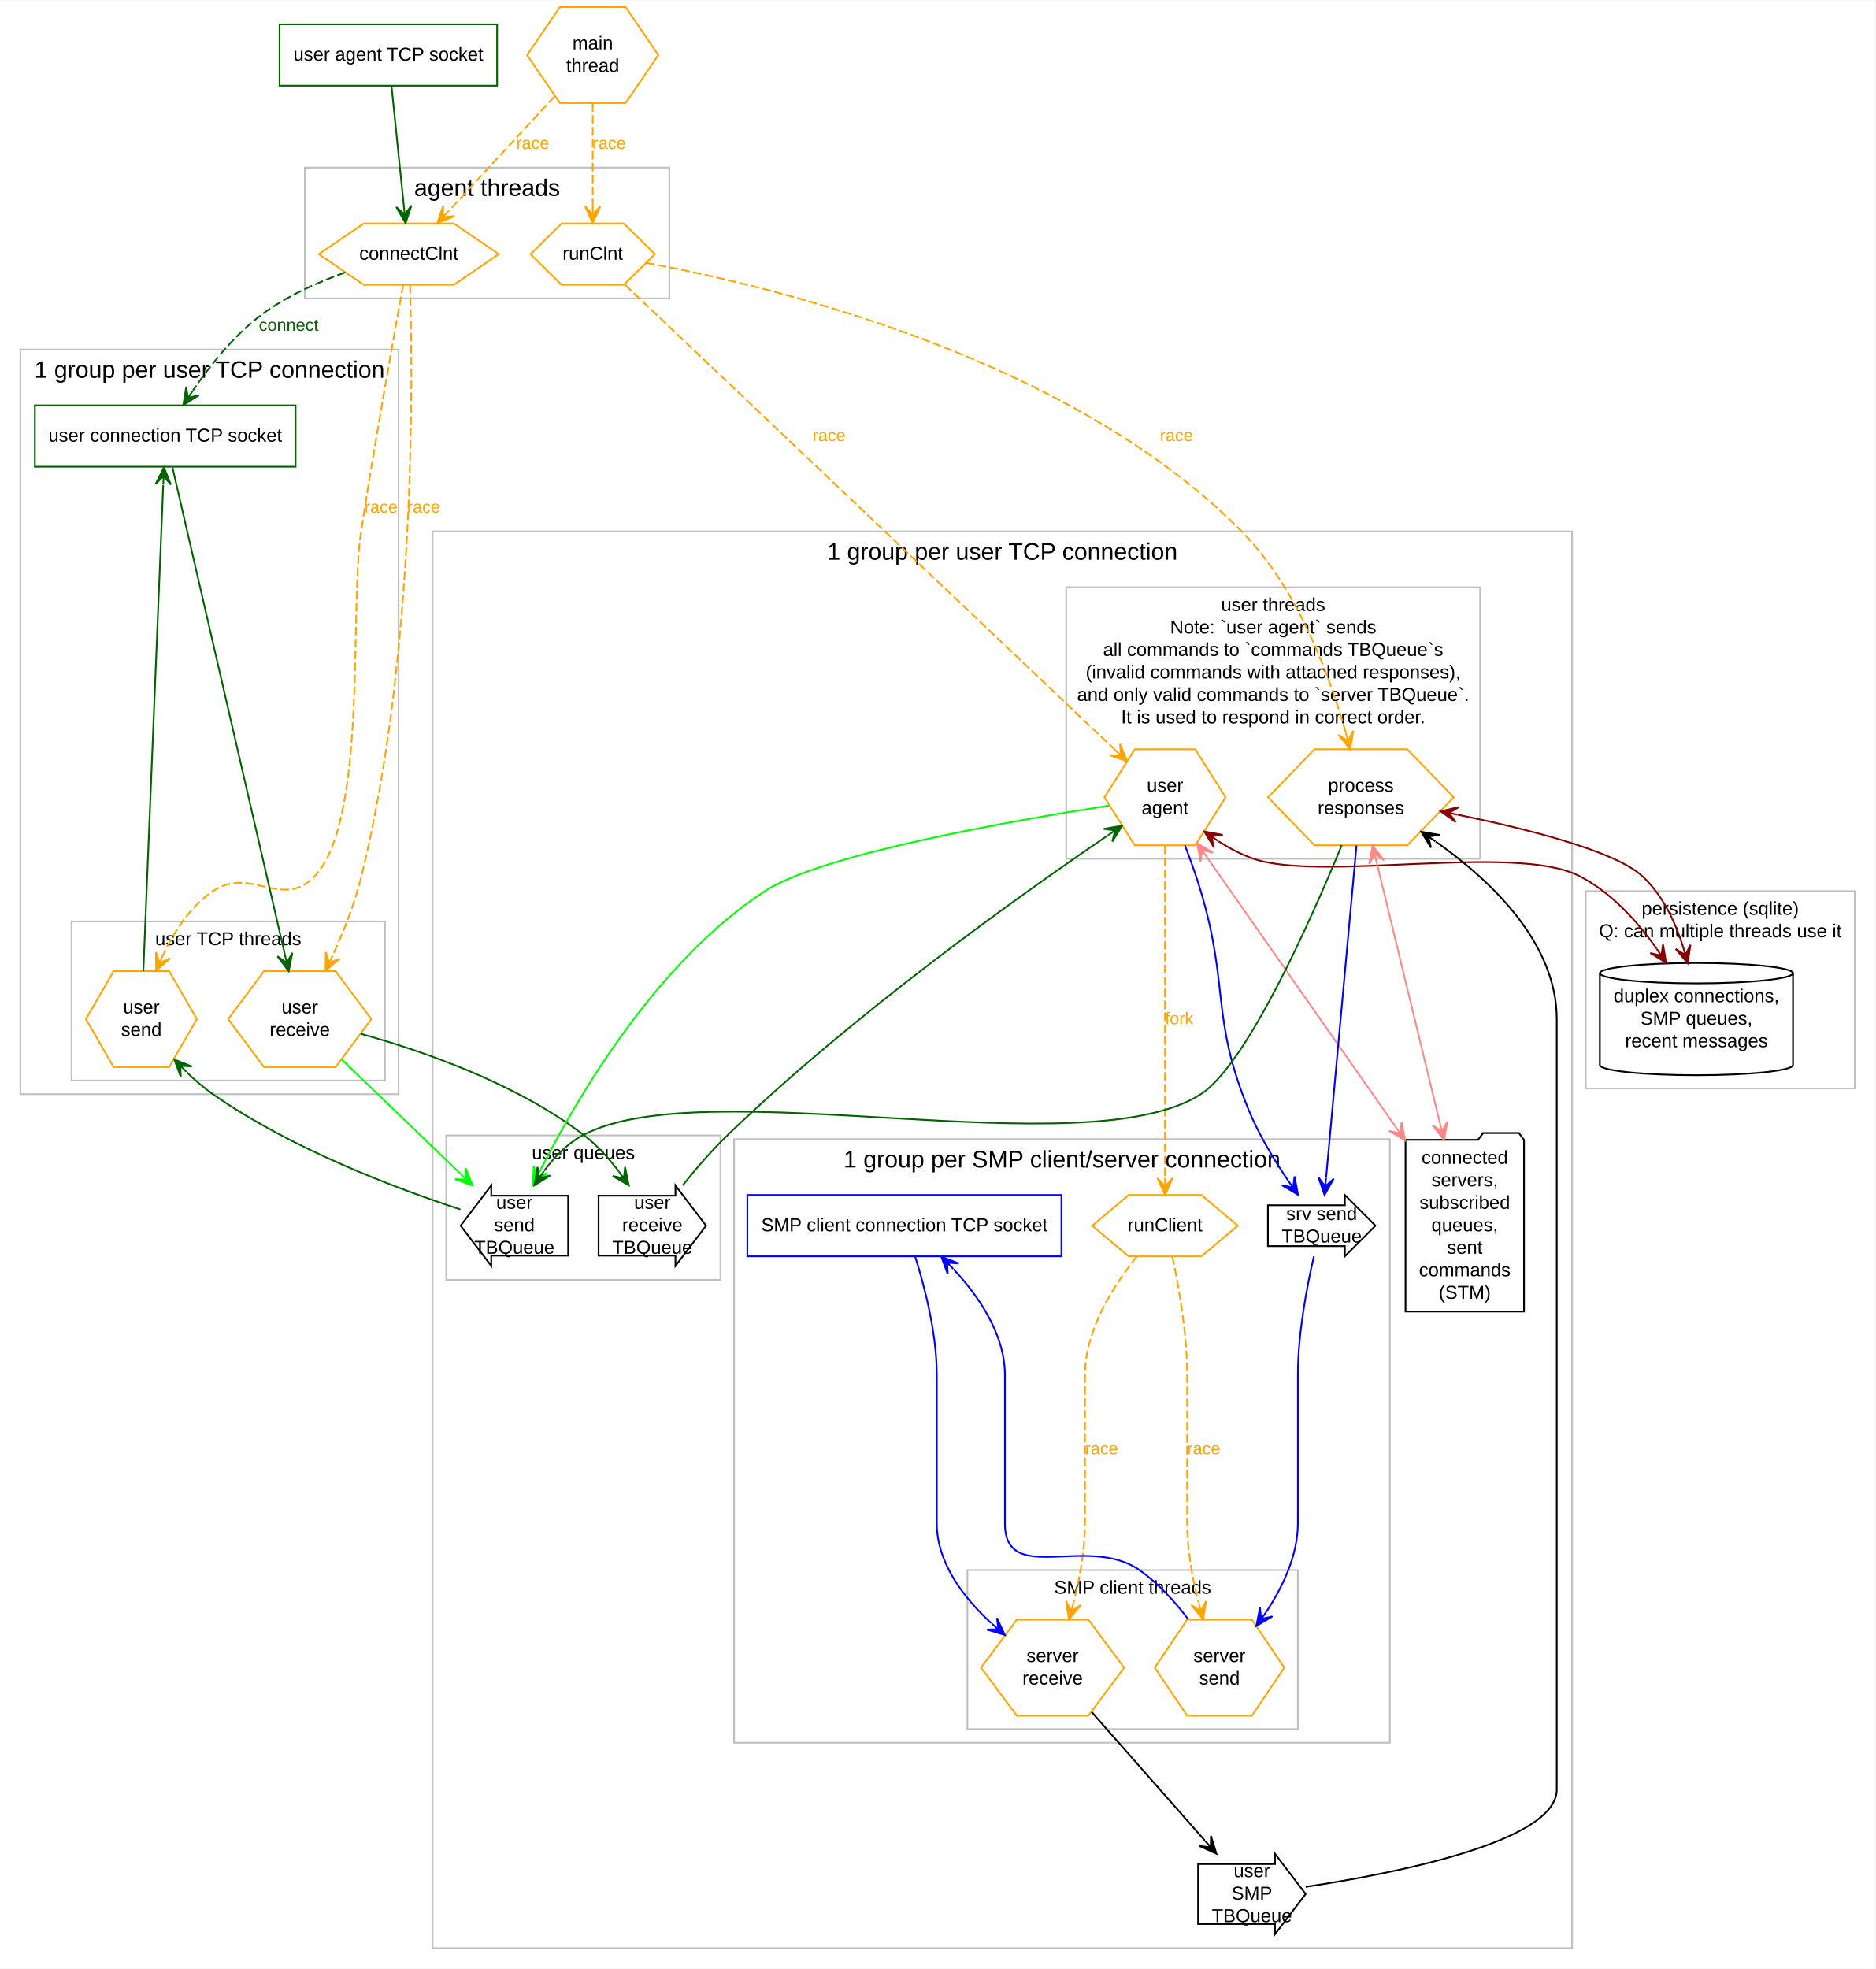
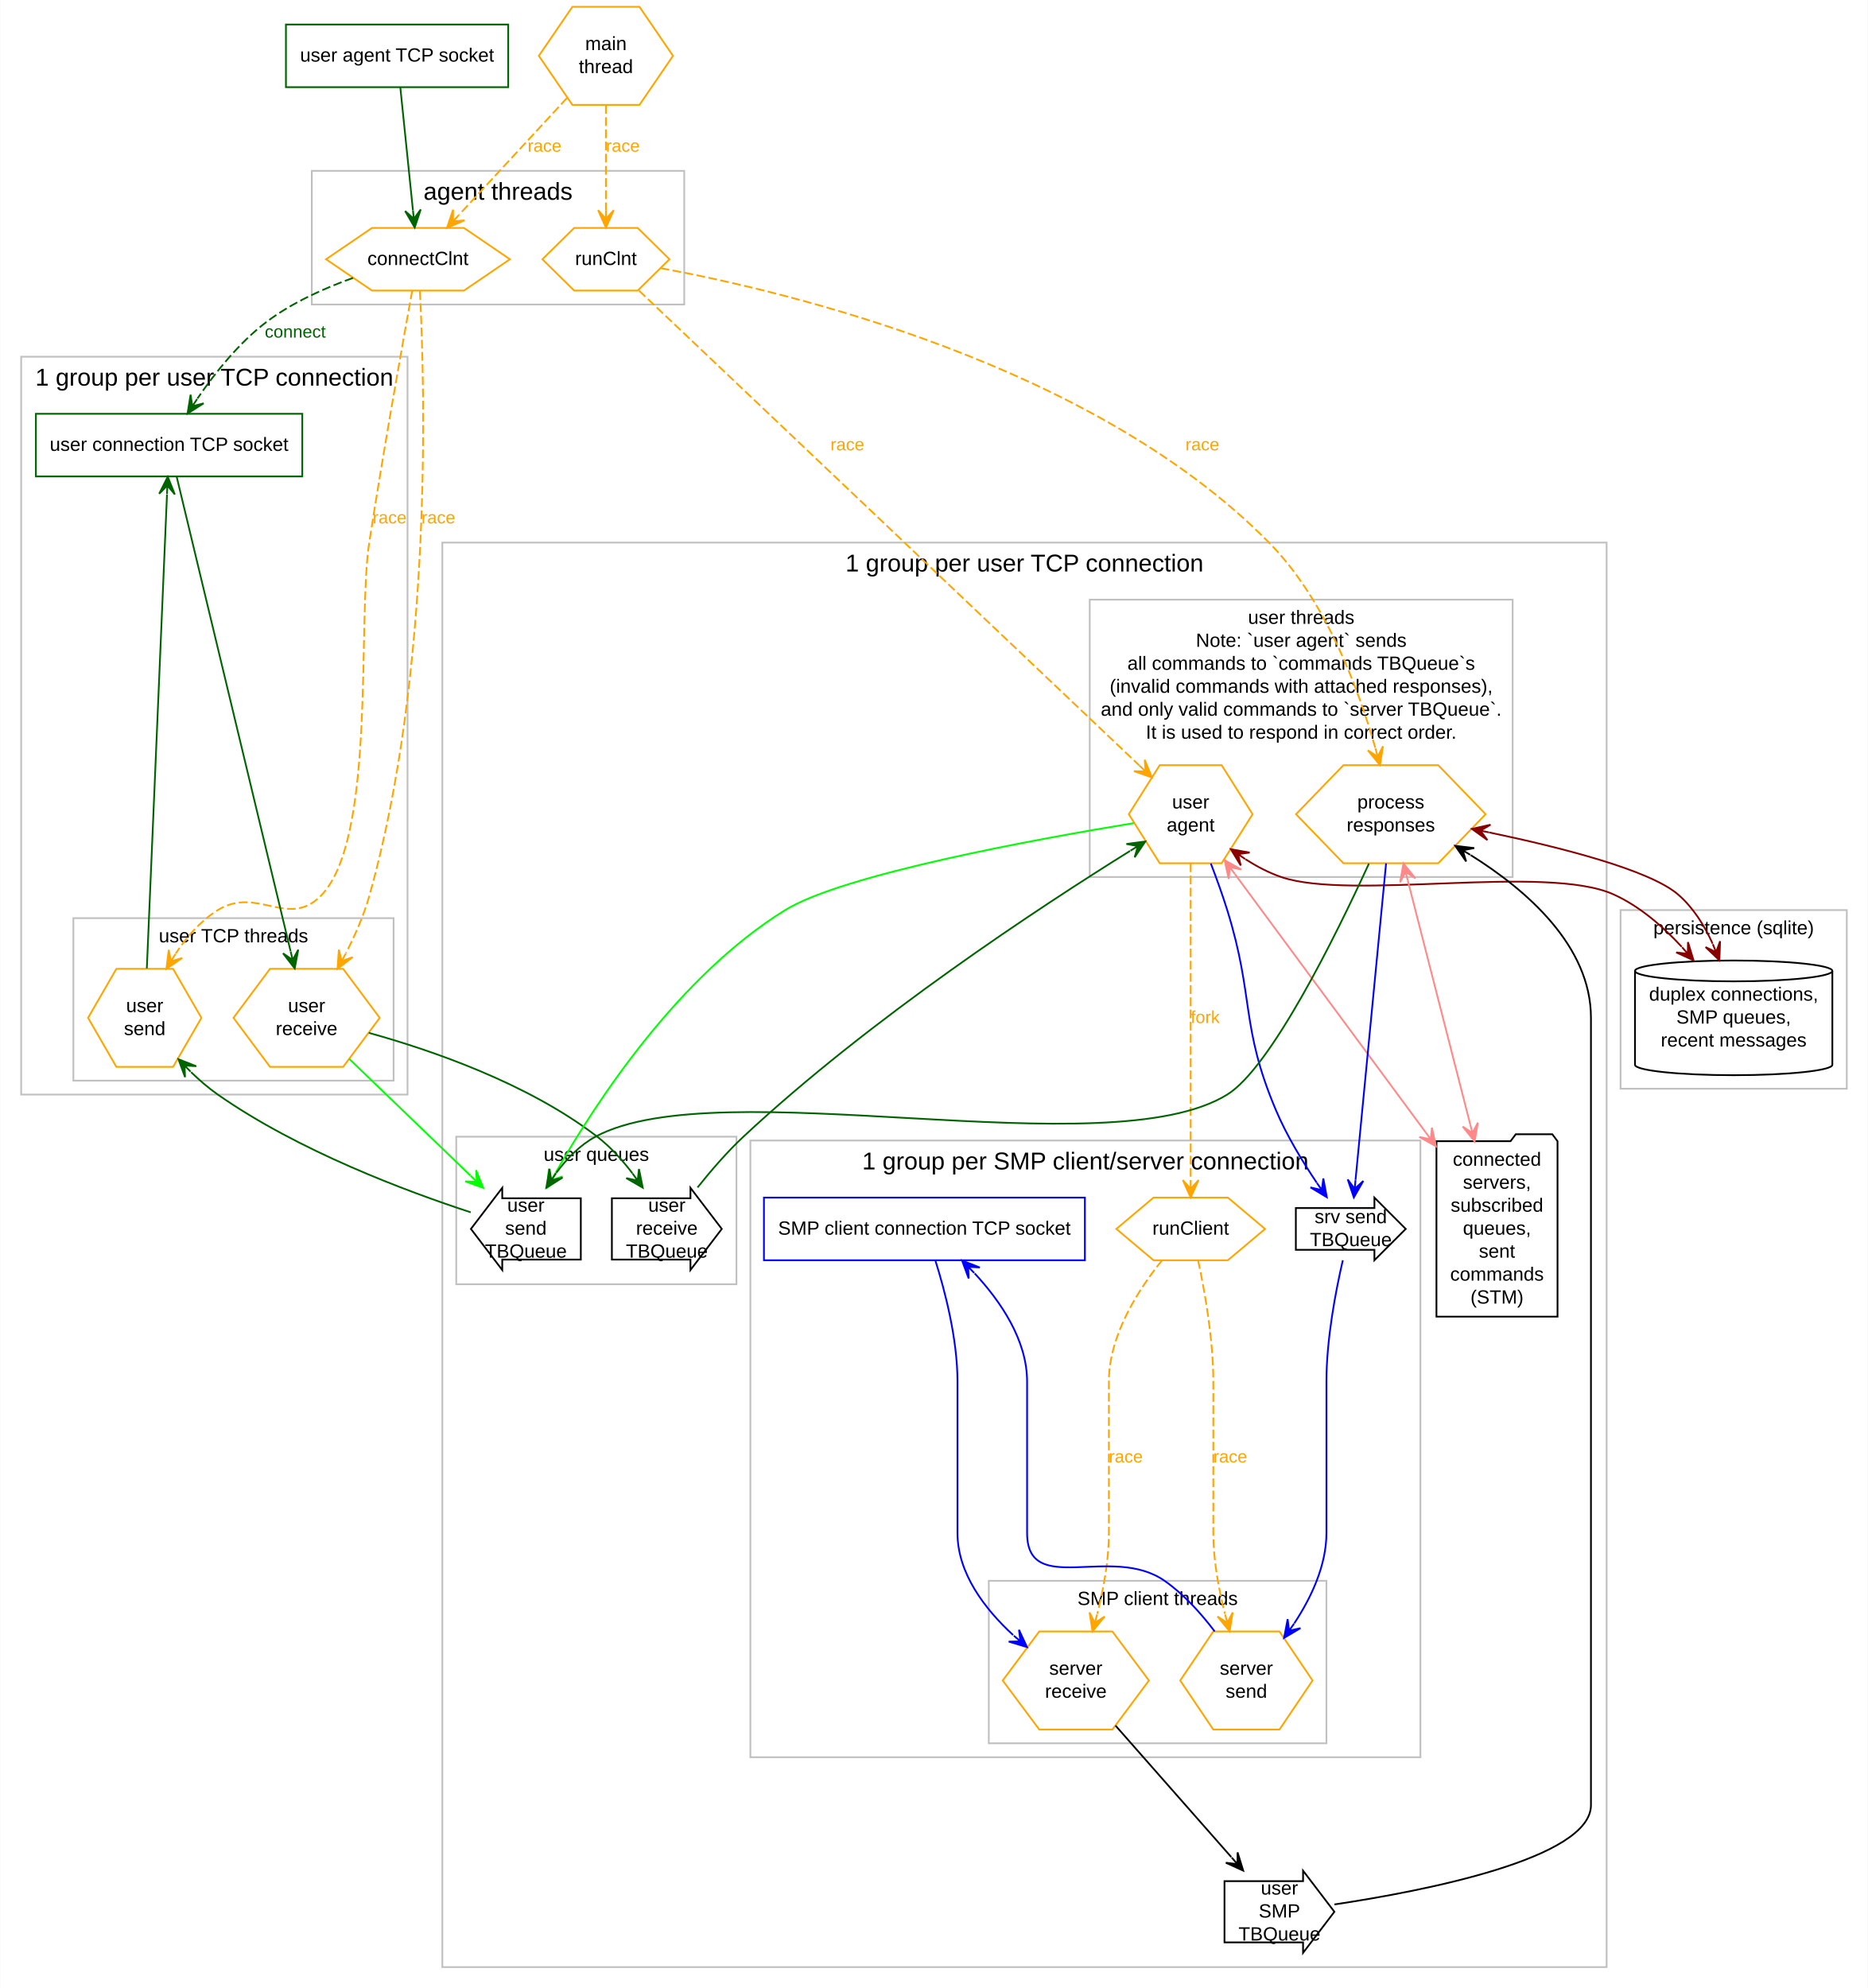
- <svg xmlns="http://www.w3.org/2000/svg" width="1101pt" height="1156pt" viewBox="0.00 0.00 1101.00 1155.54">
-   <g id="graph0" class="graph" transform="scale(1 1) rotate(0) translate(4 1151.537)">
-     <polygon fill="#ffffff" stroke="transparent" points="-4,4 -4,-1151.537 1097,-1151.537 1097,4 -4,4" />
+ <svg xmlns="http://www.w3.org/2000/svg" width="1073pt" height="1142pt" viewBox="0.00 0.00 1073.00 1142.34">
+   <g id="graph0" class="graph" transform="scale(1 1) rotate(0) translate(4 1138.337)">
+     <polygon fill="#ffffff" stroke="transparent" points="-4,4 -4,-1138.337 1069,-1138.337 1069,4 -4,4" />
    <g id="clust1" class="cluster">
-       <polygon fill="none" stroke="#c0c0c0" points="927,-512.737 927,-628.587 1085,-628.587 1085,-512.737 927,-512.737" />
-       <text text-anchor="middle" x="1006" y="-614.687" font-family="arial" font-size="11.00" fill="#000000">persistence (sqlite)</text>
-       <text text-anchor="middle" x="1006" y="-601.487" font-family="arial" font-size="11.00" fill="#000000">Q: can multiple threads use it</text>
+       <polygon fill="none" stroke="#c0c0c0" points="927,-512.737 927,-615.387 1057,-615.387 1057,-512.737 927,-512.737" />
+       <text text-anchor="middle" x="992" y="-601.487" font-family="arial" font-size="11.00" fill="#000000">persistence (sqlite)</text>
    </g>
    <g id="clust2" class="cluster">
-       <polygon fill="none" stroke="#c0c0c0" points="175,-976.562 175,-1053.362 389,-1053.362 389,-976.562 175,-976.562" />
-       <text text-anchor="middle" x="282" y="-1036.762" font-family="arial" font-size="14.00" fill="#000000">agent threads</text>
+       <polygon fill="none" stroke="#c0c0c0" points="175,-963.362 175,-1040.162 389,-1040.162 389,-963.362 175,-963.362" />
+       <text text-anchor="middle" x="282" y="-1023.562" font-family="arial" font-size="14.00" fill="#000000">agent threads</text>
    </g>
    <g id="clust4" class="cluster">
-       <polygon fill="none" stroke="#c0c0c0" points="8,-509.375 8,-946.562 230,-946.562 230,-509.375 8,-509.375" />
-       <text text-anchor="middle" x="119" y="-929.962" font-family="arial" font-size="14.00" fill="#000000">1 group per user TCP connection</text>
+       <polygon fill="none" stroke="#c0c0c0" points="8,-509.375 8,-933.362 230,-933.362 230,-509.375 8,-509.375" />
+       <text text-anchor="middle" x="119" y="-916.762" font-family="arial" font-size="14.00" fill="#000000">1 group per user TCP connection</text>
    </g>
    <g id="clust5" class="cluster">
      <polygon fill="none" stroke="#c0c0c0" points="38,-517.375 38,-610.75 222,-610.75 222,-517.375 38,-517.375" />
      <text text-anchor="middle" x="130" y="-596.85" font-family="arial" font-size="11.00" fill="#000000">user TCP threads</text>
    </g>
    <g id="clust6" class="cluster">
-       <polygon fill="none" stroke="#c0c0c0" points="250,-8 250,-839.762 919,-839.762 919,-8 250,-8" />
-       <text text-anchor="middle" x="584.5" y="-823.162" font-family="arial" font-size="14.00" fill="#000000">1 group per user TCP connection</text>
+       <polygon fill="none" stroke="#c0c0c0" points="250,-8 250,-826.562 919,-826.562 919,-8 250,-8" />
+       <text text-anchor="middle" x="584.5" y="-809.962" font-family="arial" font-size="14.00" fill="#000000">1 group per user TCP connection</text>
    </g>
    <g id="clust7" class="cluster">
      <polygon fill="none" stroke="#c0c0c0" points="258,-400.375 258,-485.175 419,-485.175 419,-400.375 258,-400.375" />
      <text text-anchor="middle" x="338.5" y="-471.275" font-family="arial" font-size="11.00" fill="#000000">user queues</text>
    </g>
    <g id="clust8" class="cluster">
-       <polygon fill="none" stroke="#c0c0c0" points="622,-647.587 622,-806.962 865,-806.962 865,-647.587 622,-647.587" />
-       <text text-anchor="middle" x="743.5" y="-793.062" font-family="arial" font-size="11.00" fill="#000000">user threads</text>
-       <text text-anchor="middle" x="743.5" y="-779.862" font-family="arial" font-size="11.00" fill="#000000">Note: `user agent` sends</text>
-       <text text-anchor="middle" x="743.5" y="-766.662" font-family="arial" font-size="11.00" fill="#000000">all commands to `commands TBQueue`s</text>
-       <text text-anchor="middle" x="743.5" y="-753.462" font-family="arial" font-size="11.00" fill="#000000">(invalid commands with attached responses),</text>
-       <text text-anchor="middle" x="743.5" y="-740.262" font-family="arial" font-size="11.00" fill="#000000">and only valid commands to `server TBQueue`.</text>
-       <text text-anchor="middle" x="743.5" y="-727.062" font-family="arial" font-size="11.00" fill="#000000">It is used to respond in correct order.</text>
+       <polygon fill="none" stroke="#c0c0c0" points="622,-634.387 622,-793.762 865,-793.762 865,-634.387 622,-634.387" />
+       <text text-anchor="middle" x="743.5" y="-779.862" font-family="arial" font-size="11.00" fill="#000000">user threads</text>
+       <text text-anchor="middle" x="743.5" y="-766.662" font-family="arial" font-size="11.00" fill="#000000">Note: `user agent` sends</text>
+       <text text-anchor="middle" x="743.5" y="-753.462" font-family="arial" font-size="11.00" fill="#000000">all commands to `commands TBQueue`s</text>
+       <text text-anchor="middle" x="743.5" y="-740.262" font-family="arial" font-size="11.00" fill="#000000">(invalid commands with attached responses),</text>
+       <text text-anchor="middle" x="743.5" y="-727.062" font-family="arial" font-size="11.00" fill="#000000">and only valid commands to `server TBQueue`.</text>
+       <text text-anchor="middle" x="743.5" y="-713.862" font-family="arial" font-size="11.00" fill="#000000">It is used to respond in correct order.</text>
    </g>
    <g id="clust10" class="cluster">
      <polygon fill="none" stroke="#c0c0c0" points="427,-128.6 427,-482.975 812,-482.975 812,-128.6 427,-128.6" />
      <text text-anchor="middle" x="619.5" y="-466.375" font-family="arial" font-size="14.00" fill="#000000">1 group per SMP client/server connection</text>
    </g>
    <g id="clust11" class="cluster">
      <polygon fill="none" stroke="#c0c0c0" points="564,-136.6 564,-229.975 758,-229.975 758,-136.6 564,-136.6" />
      <text text-anchor="middle" x="661" y="-216.075" font-family="arial" font-size="11.00" fill="#000000">SMP client threads</text>
    </g>
    <g id="node1" class="node">
-       <polygon fill="none" stroke="#ffa500" points="382.542,-1119.45 363.271,-1147.625 324.729,-1147.625 305.458,-1119.45 324.729,-1091.275 363.271,-1091.275 382.542,-1119.45" />
-       <text text-anchor="middle" x="344" y="-1122.75" font-family="arial" font-size="11.00" fill="#000000">main</text>
-       <text text-anchor="middle" x="344" y="-1109.55" font-family="arial" font-size="11.00" fill="#000000">thread</text>
+       <polygon fill="none" stroke="#ffa500" points="382.542,-1106.25 363.271,-1134.425 324.729,-1134.425 305.458,-1106.25 324.729,-1078.075 363.271,-1078.075 382.542,-1106.25" />
+       <text text-anchor="middle" x="344" y="-1109.55" font-family="arial" font-size="11.00" fill="#000000">main</text>
+       <text text-anchor="middle" x="344" y="-1096.35" font-family="arial" font-size="11.00" fill="#000000">thread</text>
    </g>
    <g id="node4" class="node">
-       <polygon fill="none" stroke="#ffa500" points="288.825,-1002.562 262.412,-1020.562 209.588,-1020.562 183.175,-1002.562 209.588,-984.562 262.412,-984.562 288.825,-1002.562" />
-       <text text-anchor="middle" x="236" y="-999.262" font-family="arial" font-size="11.00" fill="#000000">connectClnt</text>
+       <polygon fill="none" stroke="#ffa500" points="288.825,-989.362 262.412,-1007.362 209.588,-1007.362 183.175,-989.362 209.588,-971.362 262.412,-971.362 288.825,-989.362" />
+       <text text-anchor="middle" x="236" y="-986.062" font-family="arial" font-size="11.00" fill="#000000">connectClnt</text>
    </g>
    <g id="edge1" class="edge">
-       <path fill="none" stroke="#ffa500" stroke-dasharray="5,2" d="M321.622,-1095.231C303.514,-1075.632 278.079,-1048.104 259.641,-1028.148" />
-       <polygon fill="#ffa500" stroke="#ffa500" points="252.701,-1020.638 262.793,-1024.929 256.094,-1024.31 259.487,-1027.983 259.487,-1027.983 259.487,-1027.983 256.094,-1024.31 256.182,-1031.036 252.701,-1020.638 252.701,-1020.638" />
-       <text text-anchor="middle" x="308.724" y="-1064.362" font-family="arial" font-size="10.00" fill="#ffa500">race</text>
+       <path fill="none" stroke="#ffa500" stroke-dasharray="5,2" d="M321.622,-1082.031C303.514,-1062.432 278.079,-1034.904 259.641,-1014.948" />
+       <polygon fill="#ffa500" stroke="#ffa500" points="252.701,-1007.438 262.793,-1011.729 256.094,-1011.11 259.487,-1014.783 259.487,-1014.783 259.487,-1014.783 256.094,-1011.11 256.182,-1017.837 252.701,-1007.438 252.701,-1007.438" />
+       <text text-anchor="middle" x="308.724" y="-1051.162" font-family="arial" font-size="10.00" fill="#ffa500">race</text>
    </g>
    <g id="node5" class="node">
-       <polygon fill="none" stroke="#ffa500" points="380.502,-1002.562 362.251,-1020.562 325.749,-1020.562 307.498,-1002.562 325.749,-984.562 362.251,-984.562 380.502,-1002.562" />
-       <text text-anchor="middle" x="344" y="-999.262" font-family="arial" font-size="11.00" fill="#000000">runClnt</text>
+       <polygon fill="none" stroke="#ffa500" points="380.502,-989.362 362.251,-1007.362 325.749,-1007.362 307.498,-989.362 325.749,-971.362 362.251,-971.362 380.502,-989.362" />
+       <text text-anchor="middle" x="344" y="-986.062" font-family="arial" font-size="11.00" fill="#000000">runClnt</text>
    </g>
    <g id="edge2" class="edge">
-       <path fill="none" stroke="#ffa500" stroke-dasharray="5,2" d="M344,-1091.155C344,-1072.855 344,-1049.125 344,-1030.831" />
-       <polygon fill="#ffa500" stroke="#ffa500" points="344,-1020.77 348.5,-1030.77 344,-1025.77 344,-1030.77 344,-1030.77 344,-1030.77 344,-1025.77 339.5,-1030.77 344,-1020.77 344,-1020.77" />
-       <text text-anchor="middle" x="353.724" y="-1064.362" font-family="arial" font-size="10.00" fill="#ffa500">race</text>
+       <path fill="none" stroke="#ffa500" stroke-dasharray="5,2" d="M344,-1077.955C344,-1059.655 344,-1035.925 344,-1017.631" />
+       <polygon fill="#ffa500" stroke="#ffa500" points="344,-1007.57 348.5,-1017.57 344,-1012.57 344,-1017.57 344,-1017.57 344,-1017.57 344,-1012.57 339.5,-1017.57 344,-1007.57 344,-1007.57" />
+       <text text-anchor="middle" x="353.724" y="-1051.162" font-family="arial" font-size="10.00" fill="#ffa500">race</text>
    </g>
    <g id="node2" class="node">
-       <polygon fill="none" stroke="#006400" points="287.862,-1137.45 160.138,-1137.45 160.138,-1101.45 287.862,-1101.45 287.862,-1137.45" />
-       <text text-anchor="middle" x="224" y="-1116.15" font-family="arial" font-size="11.00" fill="#000000">user agent TCP socket</text>
+       <polygon fill="none" stroke="#006400" points="287.862,-1124.25 160.138,-1124.25 160.138,-1088.25 287.862,-1088.25 287.862,-1124.25" />
+       <text text-anchor="middle" x="224" y="-1102.95" font-family="arial" font-size="11.00" fill="#000000">user agent TCP socket</text>
    </g>
    <g id="edge3" class="edge">
-       <path fill="none" stroke="#006400" d="M225.849,-1101.442C227.781,-1082.621 230.84,-1052.825 233.095,-1030.857" />
-       <polygon fill="#006400" stroke="#006400" points="234.129,-1020.783 237.584,-1031.19 233.619,-1025.757 233.108,-1030.731 233.108,-1030.731 233.108,-1030.731 233.619,-1025.757 228.632,-1030.271 234.129,-1020.783 234.129,-1020.783" />
+       <path fill="none" stroke="#006400" d="M225.849,-1088.242C227.781,-1069.421 230.84,-1039.625 233.095,-1017.657" />
+       <polygon fill="#006400" stroke="#006400" points="234.129,-1007.583 237.584,-1017.99 233.619,-1012.557 233.108,-1017.531 233.108,-1017.531 233.108,-1017.531 233.619,-1012.557 228.632,-1017.071 234.129,-1007.583 234.129,-1007.583" />
    </g>
    <g id="node3" class="node">
      <path fill="none" stroke="#000000" d="M1048.702,-580.423C1048.702,-583.729 1023.287,-586.414 992,-586.414 960.713,-586.414 935.298,-583.729 935.298,-580.423 935.298,-580.423 935.298,-526.502 935.298,-526.502 935.298,-523.196 960.713,-520.511 992,-520.511 1023.287,-520.511 1048.702,-523.196 1048.702,-526.502 1048.702,-526.502 1048.702,-580.423 1048.702,-580.423" />
      <path fill="none" stroke="#000000" d="M1048.702,-580.423C1048.702,-577.117 1023.287,-574.432 992,-574.432 960.713,-574.432 935.298,-577.117 935.298,-580.423" />
      <text text-anchor="middle" x="992" y="-563.362" font-family="arial" font-size="11.00" fill="#000000">duplex connections,</text>
      <text text-anchor="middle" x="992" y="-550.162" font-family="arial" font-size="11.00" fill="#000000">SMP queues,</text>
      <text text-anchor="middle" x="992" y="-536.962" font-family="arial" font-size="11.00" fill="#000000">recent messages</text>
    </g>
    <g id="node6" class="node">
-       <polygon fill="none" stroke="#006400" points="169.534,-913.762 16.466,-913.762 16.466,-877.762 169.534,-877.762 169.534,-913.762" />
-       <text text-anchor="middle" x="93" y="-892.462" font-family="arial" font-size="11.00" fill="#000000">user connection TCP socket</text>
+       <polygon fill="none" stroke="#006400" points="169.534,-900.562 16.466,-900.562 16.466,-864.562 169.534,-864.562 169.534,-900.562" />
+       <text text-anchor="middle" x="93" y="-879.262" font-family="arial" font-size="11.00" fill="#000000">user connection TCP socket</text>
    </g>
    <g id="edge23" class="edge">
-       <path fill="none" stroke="#006400" stroke-dasharray="5,2" d="M198.678,-991.837C182.407,-986.018 163.725,-977.698 148.985,-966.562 133.143,-954.594 119.269,-937.13 109.294,-922.541" />
-       <polygon fill="#006400" stroke="#006400" points="103.606,-913.905 112.864,-919.78 106.356,-918.08 109.106,-922.256 109.106,-922.256 109.106,-922.256 106.356,-918.08 105.348,-924.731 103.606,-913.905 103.606,-913.905" />
-       <text text-anchor="middle" x="165.507" y="-957.562" font-family="arial" font-size="10.00" fill="#006400">connect</text>
+       <path fill="none" stroke="#006400" stroke-dasharray="5,2" d="M198.678,-978.637C182.407,-972.818 163.725,-964.498 148.985,-953.362 133.143,-941.394 119.269,-923.93 109.294,-909.341" />
+       <polygon fill="#006400" stroke="#006400" points="103.606,-900.705 112.864,-906.58 106.356,-904.88 109.106,-909.056 109.106,-909.056 109.106,-909.056 106.356,-904.88 105.348,-911.531 103.606,-900.705 103.606,-900.705" />
+       <text text-anchor="middle" x="165.507" y="-944.362" font-family="arial" font-size="10.00" fill="#006400">connect</text>
    </g>
    <g id="node7" class="node">
      <polygon fill="none" stroke="#ffa500" points="214.013,-553.462 193.007,-581.638 150.993,-581.638 129.987,-553.462 150.993,-525.287 193.007,-525.287 214.013,-553.462" />
      <text text-anchor="middle" x="172" y="-556.762" font-family="arial" font-size="11.00" fill="#000000">user</text>
      <text text-anchor="middle" x="172" y="-543.562" font-family="arial" font-size="11.00" fill="#000000">receive</text>
    </g>
    <g id="edge24" class="edge">
-       <path fill="none" stroke="#ffa500" stroke-dasharray="5,2" d="M236.714,-984.329C238.382,-930.317 240.214,-766.799 208,-636.587 204.195,-621.207 197.809,-605.057 191.463,-591.127" />
-       <polygon fill="#ffa500" stroke="#ffa500" points="187.108,-581.874 195.438,-589.005 189.237,-586.398 191.366,-590.922 191.366,-590.922 191.366,-590.922 189.237,-586.398 187.295,-592.838 187.108,-581.874 187.108,-581.874" />
-       <text text-anchor="middle" x="244.724" y="-850.762" font-family="arial" font-size="10.00" fill="#ffa500">race</text>
+       <path fill="none" stroke="#ffa500" stroke-dasharray="5,2" d="M237.124,-971.02C239.921,-916.709 244.541,-752.451 208,-623.387 204.867,-612.323 199.9,-600.971 194.643,-590.717" />
+       <polygon fill="#ffa500" stroke="#ffa500" points="189.779,-581.65 198.472,-588.335 192.143,-586.056 194.506,-590.462 194.506,-590.462 194.506,-590.462 192.143,-586.056 190.541,-592.589 189.779,-581.65 189.779,-581.65" />
+       <text text-anchor="middle" x="247.724" y="-837.562" font-family="arial" font-size="10.00" fill="#ffa500">race</text>
    </g>
    <g id="node8" class="node">
      <polygon fill="none" stroke="#ffa500" points="111.566,-553.462 95.283,-581.638 62.717,-581.638 46.434,-553.462 62.717,-525.287 95.283,-525.287 111.566,-553.462" />
      <text text-anchor="middle" x="79" y="-556.762" font-family="arial" font-size="11.00" fill="#000000">user</text>
      <text text-anchor="middle" x="79" y="-543.562" font-family="arial" font-size="11.00" fill="#000000">send</text>
    </g>
    <g id="edge25" class="edge">
-       <path fill="none" stroke="#ffa500" stroke-dasharray="5,2" d="M232.695,-984.526C227.245,-954.532 216.163,-892.477 208,-839.762 201.025,-794.722 212.263,-668.78 180,-636.587 161.268,-617.896 142.872,-643.483 121,-628.587 107.855,-619.635 98.38,-605.14 91.796,-591.26" />
-       <polygon fill="#ffa500" stroke="#ffa500" points="87.69,-581.823 95.806,-589.197 89.685,-586.408 91.68,-590.993 91.68,-590.993 91.68,-590.993 89.685,-586.408 87.554,-592.789 87.69,-581.823 87.69,-581.823" />
-       <text text-anchor="middle" x="219.724" y="-850.762" font-family="arial" font-size="10.00" fill="#ffa500">race</text>
+       <path fill="none" stroke="#ffa500" stroke-dasharray="5,2" d="M232.695,-971.326C227.245,-941.332 216.163,-879.277 208,-826.562 201.025,-781.523 212.263,-655.58 180,-623.387 161.268,-604.696 143.493,-629.327 121,-615.387 111.193,-609.31 103.136,-599.996 96.795,-590.423" />
+       <polygon fill="#ffa500" stroke="#ffa500" points="91.452,-581.644 100.495,-587.848 94.052,-585.916 96.651,-590.187 96.651,-590.187 96.651,-590.187 94.052,-585.916 92.807,-592.526 91.452,-581.644 91.452,-581.644" />
+       <text text-anchor="middle" x="219.724" y="-837.562" font-family="arial" font-size="10.00" fill="#ffa500">race</text>
    </g>
    <g id="node11" class="node">
-       <polygon fill="none" stroke="#ffa500" points="715.562,-683.675 697.781,-711.85 662.219,-711.85 644.438,-683.675 662.219,-655.5 697.781,-655.5 715.562,-683.675" />
-       <text text-anchor="middle" x="680" y="-686.975" font-family="arial" font-size="11.00" fill="#000000">user</text>
-       <text text-anchor="middle" x="680" y="-673.775" font-family="arial" font-size="11.00" fill="#000000">agent</text>
+       <polygon fill="none" stroke="#ffa500" points="715.562,-670.475 697.781,-698.65 662.219,-698.65 644.438,-670.475 662.219,-642.3 697.781,-642.3 715.562,-670.475" />
+       <text text-anchor="middle" x="680" y="-673.775" font-family="arial" font-size="11.00" fill="#000000">user</text>
+       <text text-anchor="middle" x="680" y="-660.575" font-family="arial" font-size="11.00" fill="#000000">agent</text>
    </g>
    <g id="edge26" class="edge">
-       <path fill="none" stroke="#ffa500" stroke-dasharray="5,2" d="M363.027,-984.504C418.903,-931.474 582.809,-775.916 650.369,-711.797" />
-       <polygon fill="#ffa500" stroke="#ffa500" points="657.739,-704.803 653.583,-714.951 654.112,-708.244 650.485,-711.686 650.485,-711.686 650.485,-711.686 654.112,-708.244 647.388,-708.422 657.739,-704.803 657.739,-704.803" />
-       <text text-anchor="middle" x="482.724" y="-892.762" font-family="arial" font-size="10.00" fill="#ffa500">race</text>
+       <path fill="none" stroke="#ffa500" stroke-dasharray="5,2" d="M363.027,-971.304C418.903,-918.274 582.809,-762.716 650.369,-698.597" />
+       <polygon fill="#ffa500" stroke="#ffa500" points="657.739,-691.602 653.583,-701.75 654.112,-695.044 650.485,-698.486 650.485,-698.486 650.485,-698.486 654.112,-695.044 647.388,-695.222 657.739,-691.602 657.739,-691.602" />
+       <text text-anchor="middle" x="482.724" y="-879.562" font-family="arial" font-size="10.00" fill="#ffa500">race</text>
    </g>
    <g id="node12" class="node">
-       <polygon fill="none" stroke="#ffa500" points="849.48,-683.675 822.24,-711.85 767.76,-711.85 740.52,-683.675 767.76,-655.5 822.24,-655.5 849.48,-683.675" />
-       <text text-anchor="middle" x="795" y="-686.975" font-family="arial" font-size="11.00" fill="#000000">process</text>
-       <text text-anchor="middle" x="795" y="-673.775" font-family="arial" font-size="11.00" fill="#000000">responses</text>
+       <polygon fill="none" stroke="#ffa500" points="849.48,-670.475 822.24,-698.65 767.76,-698.65 740.52,-670.475 767.76,-642.3 822.24,-642.3 849.48,-670.475" />
+       <text text-anchor="middle" x="795" y="-673.775" font-family="arial" font-size="11.00" fill="#000000">process</text>
+       <text text-anchor="middle" x="795" y="-660.575" font-family="arial" font-size="11.00" fill="#000000">responses</text>
    </g>
    <g id="edge27" class="edge">
-       <path fill="none" stroke="#ffa500" stroke-dasharray="5,2" d="M375.417,-997.46C446.962,-984.273 623.651,-942.624 725,-839.762 757.441,-806.837 776.309,-756.255 786.118,-721.654" />
-       <polygon fill="#ffa500" stroke="#ffa500" points="788.762,-711.907 790.487,-722.736 787.453,-716.732 786.144,-721.558 786.144,-721.558 786.144,-721.558 787.453,-716.732 781.801,-720.38 788.762,-711.907 788.762,-711.907" />
-       <text text-anchor="middle" x="686.723" y="-892.762" font-family="arial" font-size="10.00" fill="#ffa500">race</text>
+       <path fill="none" stroke="#ffa500" stroke-dasharray="5,2" d="M375.417,-984.26C446.962,-971.073 623.651,-929.423 725,-826.562 757.441,-793.637 776.309,-743.055 786.118,-708.454" />
+       <polygon fill="#ffa500" stroke="#ffa500" points="788.762,-698.707 790.487,-709.536 787.453,-703.533 786.144,-708.358 786.144,-708.358 786.144,-708.358 787.453,-703.533 781.801,-707.18 788.762,-698.707 788.762,-698.707" />
+       <text text-anchor="middle" x="686.723" y="-879.562" font-family="arial" font-size="10.00" fill="#ffa500">race</text>
    </g>
    <g id="edge4" class="edge">
-       <path fill="none" stroke="#006400" d="M97.247,-877.359C109.705,-823.38 146.334,-664.669 163.252,-591.367" />
-       <polygon fill="#006400" stroke="#006400" points="165.504,-581.611 167.639,-592.366 164.379,-586.483 163.255,-591.355 163.255,-591.355 163.255,-591.355 164.379,-586.483 158.87,-590.342 165.504,-581.611 165.504,-581.611" />
+       <path fill="none" stroke="#006400" d="M97.36,-864.4C109.815,-812.513 145.754,-662.8 162.808,-591.755" />
+       <polygon fill="#006400" stroke="#006400" points="165.182,-581.864 167.224,-592.638 164.015,-586.726 162.848,-591.588 162.848,-591.588 162.848,-591.588 164.015,-586.726 158.472,-590.538 165.182,-581.864 165.182,-581.864" />
    </g>
    <g id="node9" class="node">
      <polygon fill="none" stroke="#000000" points="392.572,-449.777 347.428,-449.777 347.428,-414.573 392.572,-414.573 392.572,-408.573 410.572,-432.175 392.572,-455.777 392.572,-449.777" />
      <text text-anchor="middle" x="379" y="-442.075" font-family="arial" font-size="11.00" fill="#000000">user</text>
      <text text-anchor="middle" x="379" y="-428.875" font-family="arial" font-size="11.00" fill="#000000">receive</text>
      <text text-anchor="middle" x="379" y="-415.675" font-family="arial" font-size="11.00" fill="#000000">TBQueue</text>
    </g>
    <g id="edge6" class="edge">
      <path fill="none" stroke="#006400" d="M207.752,-544.849C243.639,-534.902 299.168,-515.848 339,-485.175 346.579,-479.338 353.448,-471.716 359.27,-464.08" />
      <polygon fill="#006400" stroke="#006400" points="365.162,-455.872 362.986,-466.62 362.246,-459.934 359.331,-463.996 359.331,-463.996 359.331,-463.996 362.246,-459.934 355.675,-461.372 365.162,-455.872 365.162,-455.872" />
    </g>
    <g id="node10" class="node">
      <polygon fill="none" stroke="#000000" points="329.572,-449.777 284.428,-449.777 284.428,-455.777 266.428,-432.175 284.428,-408.573 284.428,-414.573 329.572,-414.573 329.572,-449.777" />
      <text text-anchor="middle" x="298" y="-442.075" font-family="arial" font-size="11.00" fill="#000000">user</text>
      <text text-anchor="middle" x="298" y="-428.875" font-family="arial" font-size="11.00" fill="#000000">send</text>
      <text text-anchor="middle" x="298" y="-415.675" font-family="arial" font-size="11.00" fill="#000000">TBQueue</text>
    </g>
    <g id="edge10" class="edge">
      <path fill="none" stroke="#00ff00" d="M196.593,-529.789C216.453,-510.672 244.547,-483.628 266.13,-462.853" />
      <polygon fill="#00ff00" stroke="#00ff00" points="273.469,-455.789 269.385,-465.966 269.867,-459.256 266.264,-462.724 266.264,-462.724 266.264,-462.724 269.867,-459.256 263.144,-459.482 273.469,-455.789 273.469,-455.789" />
    </g>
    <g id="edge5" class="edge">
-       <path fill="none" stroke="#006400" d="M80.151,-581.611C82.776,-645.794 89.182,-802.41 91.827,-867.092" />
-       <polygon fill="#006400" stroke="#006400" points="92.247,-877.359 87.342,-867.551 92.043,-872.363 91.838,-867.367 91.838,-867.367 91.838,-867.367 92.043,-872.363 96.335,-867.183 92.247,-877.359 92.247,-877.359" />
+       <path fill="none" stroke="#006400" d="M80.208,-581.864C82.856,-644.101 89.143,-791.904 91.791,-854.15" />
+       <polygon fill="#006400" stroke="#006400" points="92.227,-864.4 87.306,-854.6 92.015,-859.404 91.802,-854.409 91.802,-854.409 91.802,-854.409 92.015,-859.404 96.298,-854.217 92.227,-864.4 92.227,-864.4" />
    </g>
    <g id="edge7" class="edge">
-       <path fill="none" stroke="#006400" d="M396.797,-455.841C404.425,-465.37 413.708,-476.204 423,-485.175 496.809,-556.429 595.543,-626.682 646.474,-661.354" />
-       <polygon fill="#006400" stroke="#006400" points="654.819,-667.008 644.016,-665.124 650.679,-664.203 646.54,-661.399 646.54,-661.399 646.54,-661.399 650.679,-664.203 649.064,-657.673 654.819,-667.008 654.819,-667.008" />
+       <path fill="none" stroke="#006400" d="M396.65,-455.995C404.255,-465.548 413.561,-476.359 423,-485.175 495.62,-553.005 593.728,-617.378 645.189,-649.396" />
+       <polygon fill="#006400" stroke="#006400" points="653.938,-654.807 643.066,-653.374 649.685,-652.177 645.433,-649.547 645.433,-649.547 645.433,-649.547 649.685,-652.177 647.8,-645.72 653.938,-654.807 653.938,-654.807" />
    </g>
    <g id="edge9" class="edge">
      <path fill="none" stroke="#006400" d="M266.324,-441.717C229.323,-453.793 167.286,-476.993 121,-509.375 115.657,-513.113 110.45,-517.61 105.624,-522.282" />
      <polygon fill="#006400" stroke="#006400" points="98.389,-529.686 102.16,-519.389 101.883,-526.11 105.378,-522.534 105.378,-522.534 105.378,-522.534 101.883,-526.11 108.596,-525.679 98.389,-529.686 98.389,-529.686" />
    </g>
    <g id="edge21" class="edge">
-       <path fill="none" stroke="#880000" d="M711.485,-657.797C717.934,-653.692 724.923,-650.008 732,-647.587 772.216,-633.835 885.069,-656.764 923,-637.587 941.662,-628.153 957.087,-611.147 968.584,-594.881" />
-       <polygon fill="#880000" stroke="#880000" points="703.07,-663.576 708.766,-654.205 707.192,-660.745 711.313,-657.915 711.313,-657.915 711.313,-657.915 707.192,-660.745 713.861,-661.624 703.07,-663.576 703.07,-663.576" />
-       <polygon fill="#880000" stroke="#880000" points="974.235,-586.487 972.383,-597.296 971.443,-590.635 968.65,-594.783 968.65,-594.783 968.65,-594.783 971.443,-590.635 964.918,-592.27 974.235,-586.487 974.235,-586.487" />
+       <path fill="none" stroke="#880000" d="M711.485,-644.596C717.934,-640.492 724.923,-636.808 732,-634.387 772.216,-620.635 884.291,-641.941 923,-624.387 937.888,-617.636 951.241,-606.105 962.144,-594.279" />
+       <polygon fill="#880000" stroke="#880000" points="703.07,-650.376 708.766,-641.005 707.192,-647.545 711.313,-644.715 711.313,-644.715 711.313,-644.715 707.192,-647.545 713.861,-648.424 703.07,-650.376 703.07,-650.376" />
+       <polygon fill="#880000" stroke="#880000" points="968.946,-586.513 965.742,-597.001 965.652,-590.274 962.357,-594.036 962.357,-594.036 962.357,-594.036 965.652,-590.274 958.972,-591.071 968.946,-586.513 968.946,-586.513" />
    </g>
    <g id="edge11" class="edge">
-       <path fill="none" stroke="#00ff00" d="M647.393,-678.855C591.03,-670.065 478.227,-650.323 445,-628.587 382.073,-587.424 336.027,-509.624 313.506,-465.295" />
-       <polygon fill="#00ff00" stroke="#00ff00" points="308.931,-456.106 317.416,-463.052 311.159,-460.582 313.388,-465.058 313.388,-465.058 313.388,-465.058 311.159,-460.582 309.359,-467.063 308.931,-456.106 308.931,-456.106" />
+       <path fill="none" stroke="#00ff00" d="M647.343,-665.37C591.495,-656.213 480.426,-636.019 447,-615.387 386.185,-577.85 339.106,-506.485 315.254,-464.765" />
+       <polygon fill="#00ff00" stroke="#00ff00" points="310.245,-455.835 319.062,-462.355 312.691,-460.196 315.137,-464.557 315.137,-464.557 315.137,-464.557 312.691,-460.196 311.212,-466.758 310.245,-455.835 310.245,-455.835" />
    </g>
    <g id="node14" class="node">
      <polygon fill="none" stroke="#ffa500" points="722.724,-432.175 701.362,-450.175 658.638,-450.175 637.276,-432.175 658.638,-414.175 701.362,-414.175 722.724,-432.175" />
      <text text-anchor="middle" x="680" y="-428.875" font-family="arial" font-size="11.00" fill="#000000">runClient</text>
    </g>
    <g id="edge30" class="edge">
-       <path fill="none" stroke="#ffa500" stroke-dasharray="5,2" d="M680,-655.314C680,-606.824 680,-508.557 680,-460.259" />
-       <polygon fill="#ffa500" stroke="#ffa500" points="680,-450.201 684.5,-460.201 680,-455.201 680,-460.201 680,-460.201 680,-460.201 680,-455.201 675.5,-460.201 680,-450.201 680,-450.201" />
+       <path fill="none" stroke="#ffa500" stroke-dasharray="5,2" d="M680,-642.203C680,-596.32 680,-506.17 680,-460.349" />
+       <polygon fill="#ffa500" stroke="#ffa500" points="680,-450.23 684.5,-460.23 680,-455.23 680,-460.23 680,-460.23 680,-460.23 680,-455.23 675.5,-460.23 680,-450.23 680,-450.23" />
      <text text-anchor="middle" x="688.333" y="-550.462" font-family="arial" font-size="10.00" fill="#ffa500">fork</text>
    </g>
    <g id="node15" class="node">
      <polygon fill="none" stroke="#000000" points="785.572,-444.175 740.428,-444.175 740.428,-420.175 785.572,-420.175 785.572,-414.175 803.572,-432.175 785.572,-450.175 785.572,-444.175" />
      <text text-anchor="middle" x="772" y="-435.475" font-family="arial" font-size="11.00" fill="#000000">srv send</text>
      <text text-anchor="middle" x="772" y="-422.275" font-family="arial" font-size="11.00" fill="#000000">TBQueue</text>
    </g>
    <g id="edge14" class="edge">
-       <path fill="none" stroke="#0000ff" d="M691.72,-655.362C694.993,-646.845 698.369,-637.415 701,-628.587 717.657,-572.69 706.891,-554.349 729,-500.375 734.977,-485.783 744.021,-470.827 752.275,-458.652" />
-       <polygon fill="#0000ff" stroke="#0000ff" points="758.09,-450.324 756.054,-461.099 755.227,-454.423 752.365,-458.523 752.365,-458.523 752.365,-458.523 755.227,-454.423 748.675,-455.947 758.09,-450.324 758.09,-450.324" />
+       <path fill="none" stroke="#0000ff" d="M691.588,-642.121C694.857,-633.604 698.264,-624.184 701,-615.387 716.623,-565.151 708.48,-548.818 729,-500.375 735.15,-485.855 744.215,-470.907 752.438,-458.72" />
+       <polygon fill="#0000ff" stroke="#0000ff" points="758.223,-450.379 756.221,-461.161 755.373,-454.488 752.523,-458.596 752.523,-458.596 752.523,-458.596 755.373,-454.488 748.826,-456.032 758.223,-450.379 758.223,-450.379" />
    </g>
    <g id="node19" class="node">
      <polygon fill="none" stroke="#000000" points="890.784,-482.576 887.784,-486.576 866.784,-486.576 863.784,-482.576 821.216,-482.576 821.216,-381.774 890.784,-381.774 890.784,-482.576" />
      <text text-anchor="middle" x="856" y="-468.475" font-family="arial" font-size="11.00" fill="#000000">connected</text>
      <text text-anchor="middle" x="856" y="-455.275" font-family="arial" font-size="11.00" fill="#000000">servers,</text>
      <text text-anchor="middle" x="856" y="-442.075" font-family="arial" font-size="11.00" fill="#000000">subscribed</text>
      <text text-anchor="middle" x="856" y="-428.875" font-family="arial" font-size="11.00" fill="#000000">queues,</text>
      <text text-anchor="middle" x="856" y="-415.675" font-family="arial" font-size="11.00" fill="#000000">sent</text>
      <text text-anchor="middle" x="856" y="-402.475" font-family="arial" font-size="11.00" fill="#000000">commands</text>
      <text text-anchor="middle" x="856" y="-389.275" font-family="arial" font-size="11.00" fill="#000000">(STM)</text>
    </g>
    <g id="edge19" class="edge">
-       <path fill="none" stroke="#ff8888" d="M704.596,-648.527C733.229,-607.612 780.951,-539.418 815.168,-490.522" />
-       <polygon fill="#ff8888" stroke="#ff8888" points="698.835,-656.76 700.882,-645.987 701.702,-652.663 704.569,-648.567 704.569,-648.567 704.569,-648.567 701.702,-652.663 708.256,-651.147 698.835,-656.76 698.835,-656.76" />
-       <polygon fill="#ff8888" stroke="#ff8888" points="820.965,-482.239 818.918,-493.012 818.098,-486.336 815.231,-490.432 815.231,-490.432 815.231,-490.432 818.098,-486.336 811.544,-487.852 820.965,-482.239 820.965,-482.239" />
+       <path fill="none" stroke="#ff8888" d="M705.484,-635.97C734.155,-597.151 781.132,-533.544 814.985,-487.709" />
+       <polygon fill="#ff8888" stroke="#ff8888" points="699.508,-644.062 701.829,-633.345 702.478,-640.04 705.448,-636.018 705.448,-636.018 705.448,-636.018 702.478,-640.04 709.068,-638.692 699.508,-644.062 699.508,-644.062" />
+       <polygon fill="#ff8888" stroke="#ff8888" points="820.934,-479.654 818.612,-490.371 817.963,-483.676 814.993,-487.698 814.993,-487.698 814.993,-487.698 817.963,-483.676 811.373,-485.024 820.934,-479.654 820.934,-479.654" />
    </g>
    <g id="edge22" class="edge">
-       <path fill="none" stroke="#880000" d="M851.752,-673.481C892.902,-665.069 944.019,-652.175 960,-637.587 971.929,-626.699 979.441,-610.889 984.159,-595.908" />
-       <polygon fill="#880000" stroke="#880000" points="841.801,-675.47 850.726,-669.097 846.705,-674.49 851.608,-673.51 851.608,-673.51 851.608,-673.51 846.705,-674.49 852.489,-677.923 841.801,-675.47 841.801,-675.47" />
-       <polygon fill="#880000" stroke="#880000" points="986.875,-586.242 988.503,-597.086 985.522,-591.056 984.17,-595.869 984.17,-595.869 984.17,-595.869 985.522,-591.056 979.838,-594.652 986.875,-586.242 986.875,-586.242" />
+       <path fill="none" stroke="#880000" d="M851.51,-660.008C892.528,-651.447 943.586,-638.486 960,-624.387 968.709,-616.907 975.162,-606.577 979.897,-596.114" />
+       <polygon fill="#880000" stroke="#880000" points="841.593,-662.034 850.49,-655.624 846.492,-661.034 851.391,-660.033 851.391,-660.033 851.391,-660.033 846.492,-661.034 852.292,-664.441 841.593,-662.034 841.593,-662.034" />
+       <polygon fill="#880000" stroke="#880000" points="983.779,-586.545 984.19,-597.503 981.899,-591.178 980.02,-595.812 980.02,-595.812 980.02,-595.812 981.899,-591.178 975.85,-594.12 983.779,-586.545 983.779,-586.545" />
    </g>
    <g id="edge8" class="edge">
-       <path fill="none" stroke="#006400" d="M783.792,-655.584C765.33,-610.843 727.895,-526.666 701,-509.375 632.996,-465.654 409.125,-523.61 338,-485.175 329.043,-480.335 321.505,-472.526 315.473,-464.373" />
+       <path fill="none" stroke="#006400" d="M782.416,-642.109C763.196,-600.183 726.12,-524.935 701,-509.375 632.272,-466.802 409.125,-523.61 338,-485.175 329.043,-480.335 321.505,-472.526 315.473,-464.373" />
      <polygon fill="#006400" stroke="#006400" points="309.737,-455.862 319.058,-461.639 312.531,-460.008 315.326,-464.154 315.326,-464.154 315.326,-464.154 312.531,-460.008 311.595,-466.669 309.737,-455.862 309.737,-455.862" />
    </g>
    <g id="edge15" class="edge">
-       <path fill="none" stroke="#0000ff" d="M792.406,-655.314C787.972,-606.824 778.985,-508.557 774.568,-460.259" />
-       <polygon fill="#0000ff" stroke="#0000ff" points="773.649,-450.201 779.041,-459.749 774.104,-455.18 774.559,-460.159 774.559,-460.159 774.559,-460.159 774.104,-455.18 770.078,-460.569 773.649,-450.201 773.649,-450.201" />
+       <path fill="none" stroke="#0000ff" d="M792.271,-642.203C787.843,-596.32 779.142,-506.17 774.719,-460.349" />
+       <polygon fill="#0000ff" stroke="#0000ff" points="773.743,-450.23 779.183,-459.751 774.223,-455.207 774.703,-460.183 774.703,-460.183 774.703,-460.183 774.223,-455.207 770.224,-460.616 773.743,-450.23 773.743,-450.23" />
    </g>
    <g id="edge20" class="edge">
-       <path fill="none" stroke="#ff8888" d="M804.283,-645.402C814.144,-604.747 829.868,-539.917 841.392,-492.404" />
-       <polygon fill="#ff8888" stroke="#ff8888" points="801.879,-655.314 799.863,-644.535 803.058,-650.455 804.236,-645.595 804.236,-645.595 804.236,-645.595 803.058,-650.455 808.609,-646.656 801.879,-655.314 801.879,-655.314" />
-       <polygon fill="#ff8888" stroke="#ff8888" points="843.784,-482.543 845.799,-493.322 842.605,-487.402 841.426,-492.261 841.426,-492.261 841.426,-492.261 842.605,-487.402 837.053,-491.201 843.784,-482.543 843.784,-482.543" />
+       <path fill="none" stroke="#ff8888" d="M804.742,-632.416C814.411,-594.646 829.375,-536.188 840.643,-492.167" />
+       <polygon fill="#ff8888" stroke="#ff8888" points="802.237,-642.203 800.357,-631.399 803.477,-637.359 804.717,-632.515 804.717,-632.515 804.717,-632.515 803.477,-637.359 809.076,-633.631 802.237,-642.203 802.237,-642.203" />
+       <polygon fill="#ff8888" stroke="#ff8888" points="843.133,-482.442 845.012,-493.245 841.893,-487.285 840.653,-492.129 840.653,-492.129 840.653,-492.129 841.893,-487.285 836.293,-491.013 843.133,-482.442 843.133,-482.442" />
    </g>
    <g id="node13" class="node">
      <polygon fill="none" stroke="#000000" points="744.572,-57.402 699.428,-57.402 699.428,-22.198 744.572,-22.198 744.572,-16.198 762.572,-39.8 744.572,-63.402 744.572,-57.402" />
      <text text-anchor="middle" x="731" y="-49.7" font-family="arial" font-size="11.00" fill="#000000">user</text>
      <text text-anchor="middle" x="731" y="-36.5" font-family="arial" font-size="11.00" fill="#000000">SMP</text>
      <text text-anchor="middle" x="731" y="-23.3" font-family="arial" font-size="11.00" fill="#000000">TBQueue</text>
    </g>
    <g id="edge29" class="edge">
-       <path fill="none" stroke="#000000" d="M762.59,-44.004C813.977,-51.736 910,-70.305 910,-101.1 910,-553.462 910,-553.462 910,-553.462 910,-598.176 871.433,-634.771 838.967,-657.654" />
-       <polygon fill="#000000" stroke="#000000" points="830.442,-663.457 836.177,-654.11 834.576,-660.643 838.709,-657.83 838.709,-657.83 838.709,-657.83 834.576,-660.643 841.241,-661.55 830.442,-663.457 830.442,-663.457" />
+       <path fill="none" stroke="#000000" d="M762.59,-44.004C813.977,-51.736 910,-70.305 910,-101.1 910,-553.462 910,-553.462 910,-553.462 910,-594.859 872.935,-626.966 840.89,-646.989" />
+       <polygon fill="#000000" stroke="#000000" points="832.02,-652.313 838.278,-643.308 836.307,-649.74 840.594,-647.167 840.594,-647.167 840.594,-647.167 836.307,-649.74 842.91,-651.025 832.02,-652.313 832.02,-652.313" />
    </g>
    <g id="node17" class="node">
      <polygon fill="none" stroke="#ffa500" points="656.013,-172.688 635.007,-200.863 592.993,-200.863 571.987,-172.688 592.993,-144.512 635.007,-144.512 656.013,-172.688" />
      <text text-anchor="middle" x="614" y="-175.988" font-family="arial" font-size="11.00" fill="#000000">server</text>
      <text text-anchor="middle" x="614" y="-162.787" font-family="arial" font-size="11.00" fill="#000000">receive</text>
    </g>
    <g id="edge12" class="edge">
      <path fill="none" stroke="#ffa500" stroke-dasharray="5,2" d="M663.562,-414.171C650.008,-397.411 633,-371.077 633,-344.475 633,-344.475 633,-344.475 633,-257.475 633,-242.059 629.972,-225.439 626.334,-211.033" />
      <polygon fill="#ffa500" stroke="#ffa500" points="623.611,-200.984 630.57,-209.459 624.919,-205.81 626.226,-210.636 626.226,-210.636 626.226,-210.636 624.919,-205.81 621.883,-211.813 623.611,-200.984 623.611,-200.984" />
      <text text-anchor="middle" x="642.723" y="-297.975" font-family="arial" font-size="10.00" fill="#ffa500">race</text>
    </g>
    <g id="node18" class="node">
      <polygon fill="none" stroke="#ffa500" points="750.022,-172.688 731.011,-200.863 692.989,-200.863 673.978,-172.688 692.989,-144.512 731.011,-144.512 750.022,-172.688" />
      <text text-anchor="middle" x="712" y="-175.988" font-family="arial" font-size="11.00" fill="#000000">server</text>
      <text text-anchor="middle" x="712" y="-162.787" font-family="arial" font-size="11.00" fill="#000000">send</text>
    </g>
    <g id="edge13" class="edge">
      <path fill="none" stroke="#ffa500" stroke-dasharray="5,2" d="M684.257,-414.15C688.048,-396.501 693,-368.794 693,-344.475 693,-344.475 693,-344.475 693,-257.475 693,-242.059 696.028,-225.439 699.666,-211.033" />
      <polygon fill="#ffa500" stroke="#ffa500" points="702.389,-200.984 704.117,-211.813 701.081,-205.81 699.774,-210.636 699.774,-210.636 699.774,-210.636 701.081,-205.81 695.43,-209.459 702.389,-200.984 702.389,-200.984" />
      <text text-anchor="middle" x="702.723" y="-297.975" font-family="arial" font-size="10.00" fill="#ffa500">race</text>
    </g>
    <g id="edge16" class="edge">
      <path fill="none" stroke="#0000ff" d="M767.416,-414.169C763.333,-396.533 758,-368.836 758,-344.475 758,-344.475 758,-344.475 758,-257.475 758,-238.856 749.324,-220.417 739.508,-205.514" />
      <polygon fill="#0000ff" stroke="#0000ff" points="733.653,-197.173 743.081,-202.773 736.526,-201.266 739.398,-205.358 739.398,-205.358 739.398,-205.358 736.526,-201.266 735.715,-207.943 733.653,-197.173 733.653,-197.173" />
    </g>
    <g id="node16" class="node">
      <polygon fill="none" stroke="#0000ff" points="619.201,-450.175 434.799,-450.175 434.799,-414.175 619.201,-414.175 619.201,-450.175" />
      <text text-anchor="middle" x="527" y="-428.875" font-family="arial" font-size="11.00" fill="#000000">SMP client connection TCP socket</text>
    </g>
    <g id="edge18" class="edge">
      <path fill="none" stroke="#0000ff" d="M533.327,-413.946C538.854,-396.378 546,-368.934 546,-344.475 546,-344.475 546,-344.475 546,-257.475 546,-234.286 561.67,-213.822 577.965,-198.811" />
      <polygon fill="#0000ff" stroke="#0000ff" points="585.949,-191.891 581.34,-201.841 582.171,-195.166 578.392,-198.441 578.392,-198.441 578.392,-198.441 582.171,-195.166 575.445,-195.04 585.949,-191.891 585.949,-191.891" />
    </g>
    <g id="edge28" class="edge">
      <path fill="none" stroke="#000000" d="M636.837,-146.75C655.873,-125.129 683.056,-94.254 703.327,-71.231" />
      <polygon fill="#000000" stroke="#000000" points="710.184,-63.443 706.953,-73.922 706.88,-67.195 703.576,-70.948 703.576,-70.948 703.576,-70.948 706.88,-67.195 700.198,-67.975 710.184,-63.443 710.184,-63.443" />
    </g>
    <g id="edge17" class="edge">
      <path fill="none" stroke="#0000ff" d="M693.795,-200.899C685.974,-211.217 676.077,-222.244 665,-229.975 634.514,-251.253 586,-220.297 586,-257.475 586,-344.475 586,-344.475 586,-344.475 586,-368.288 570.84,-390.493 555.89,-406.602" />
      <polygon fill="#0000ff" stroke="#0000ff" points="548.634,-414.001 552.423,-403.711 552.135,-410.431 555.636,-406.861 555.636,-406.861 555.636,-406.861 552.135,-410.431 558.849,-410.012 548.634,-414.001 548.634,-414.001" />
    </g>
  </g>
</svg>
